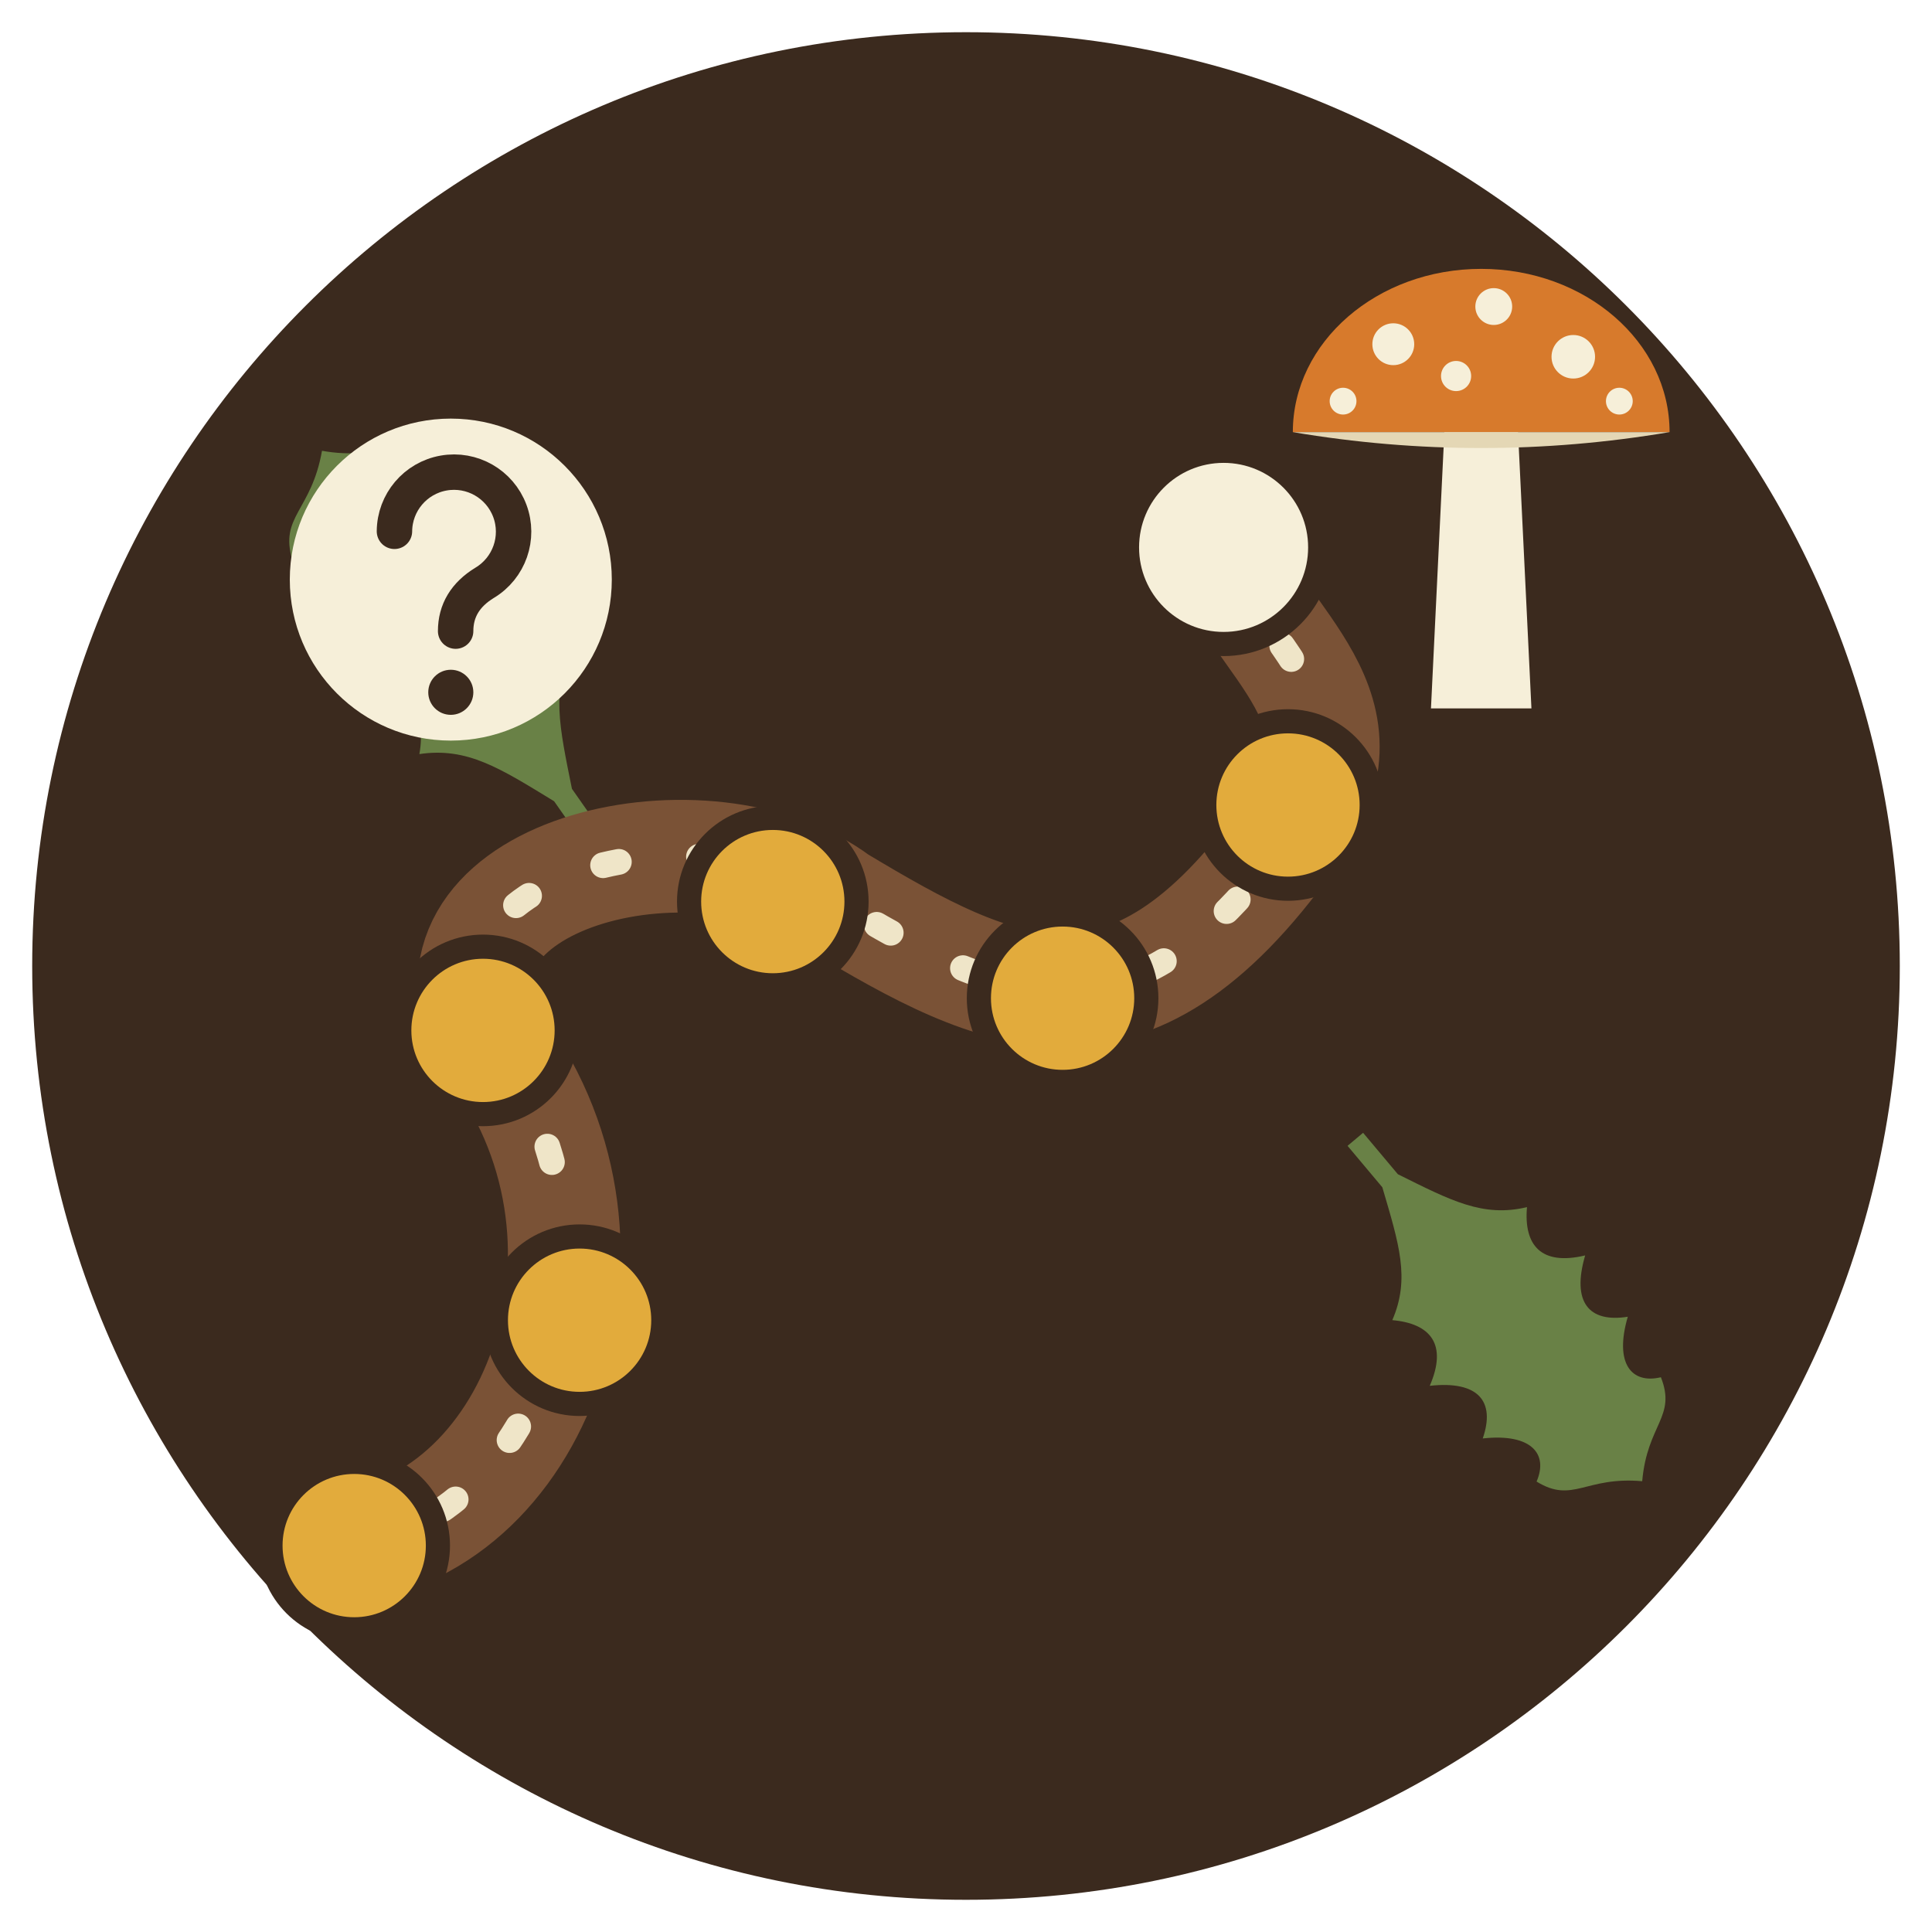
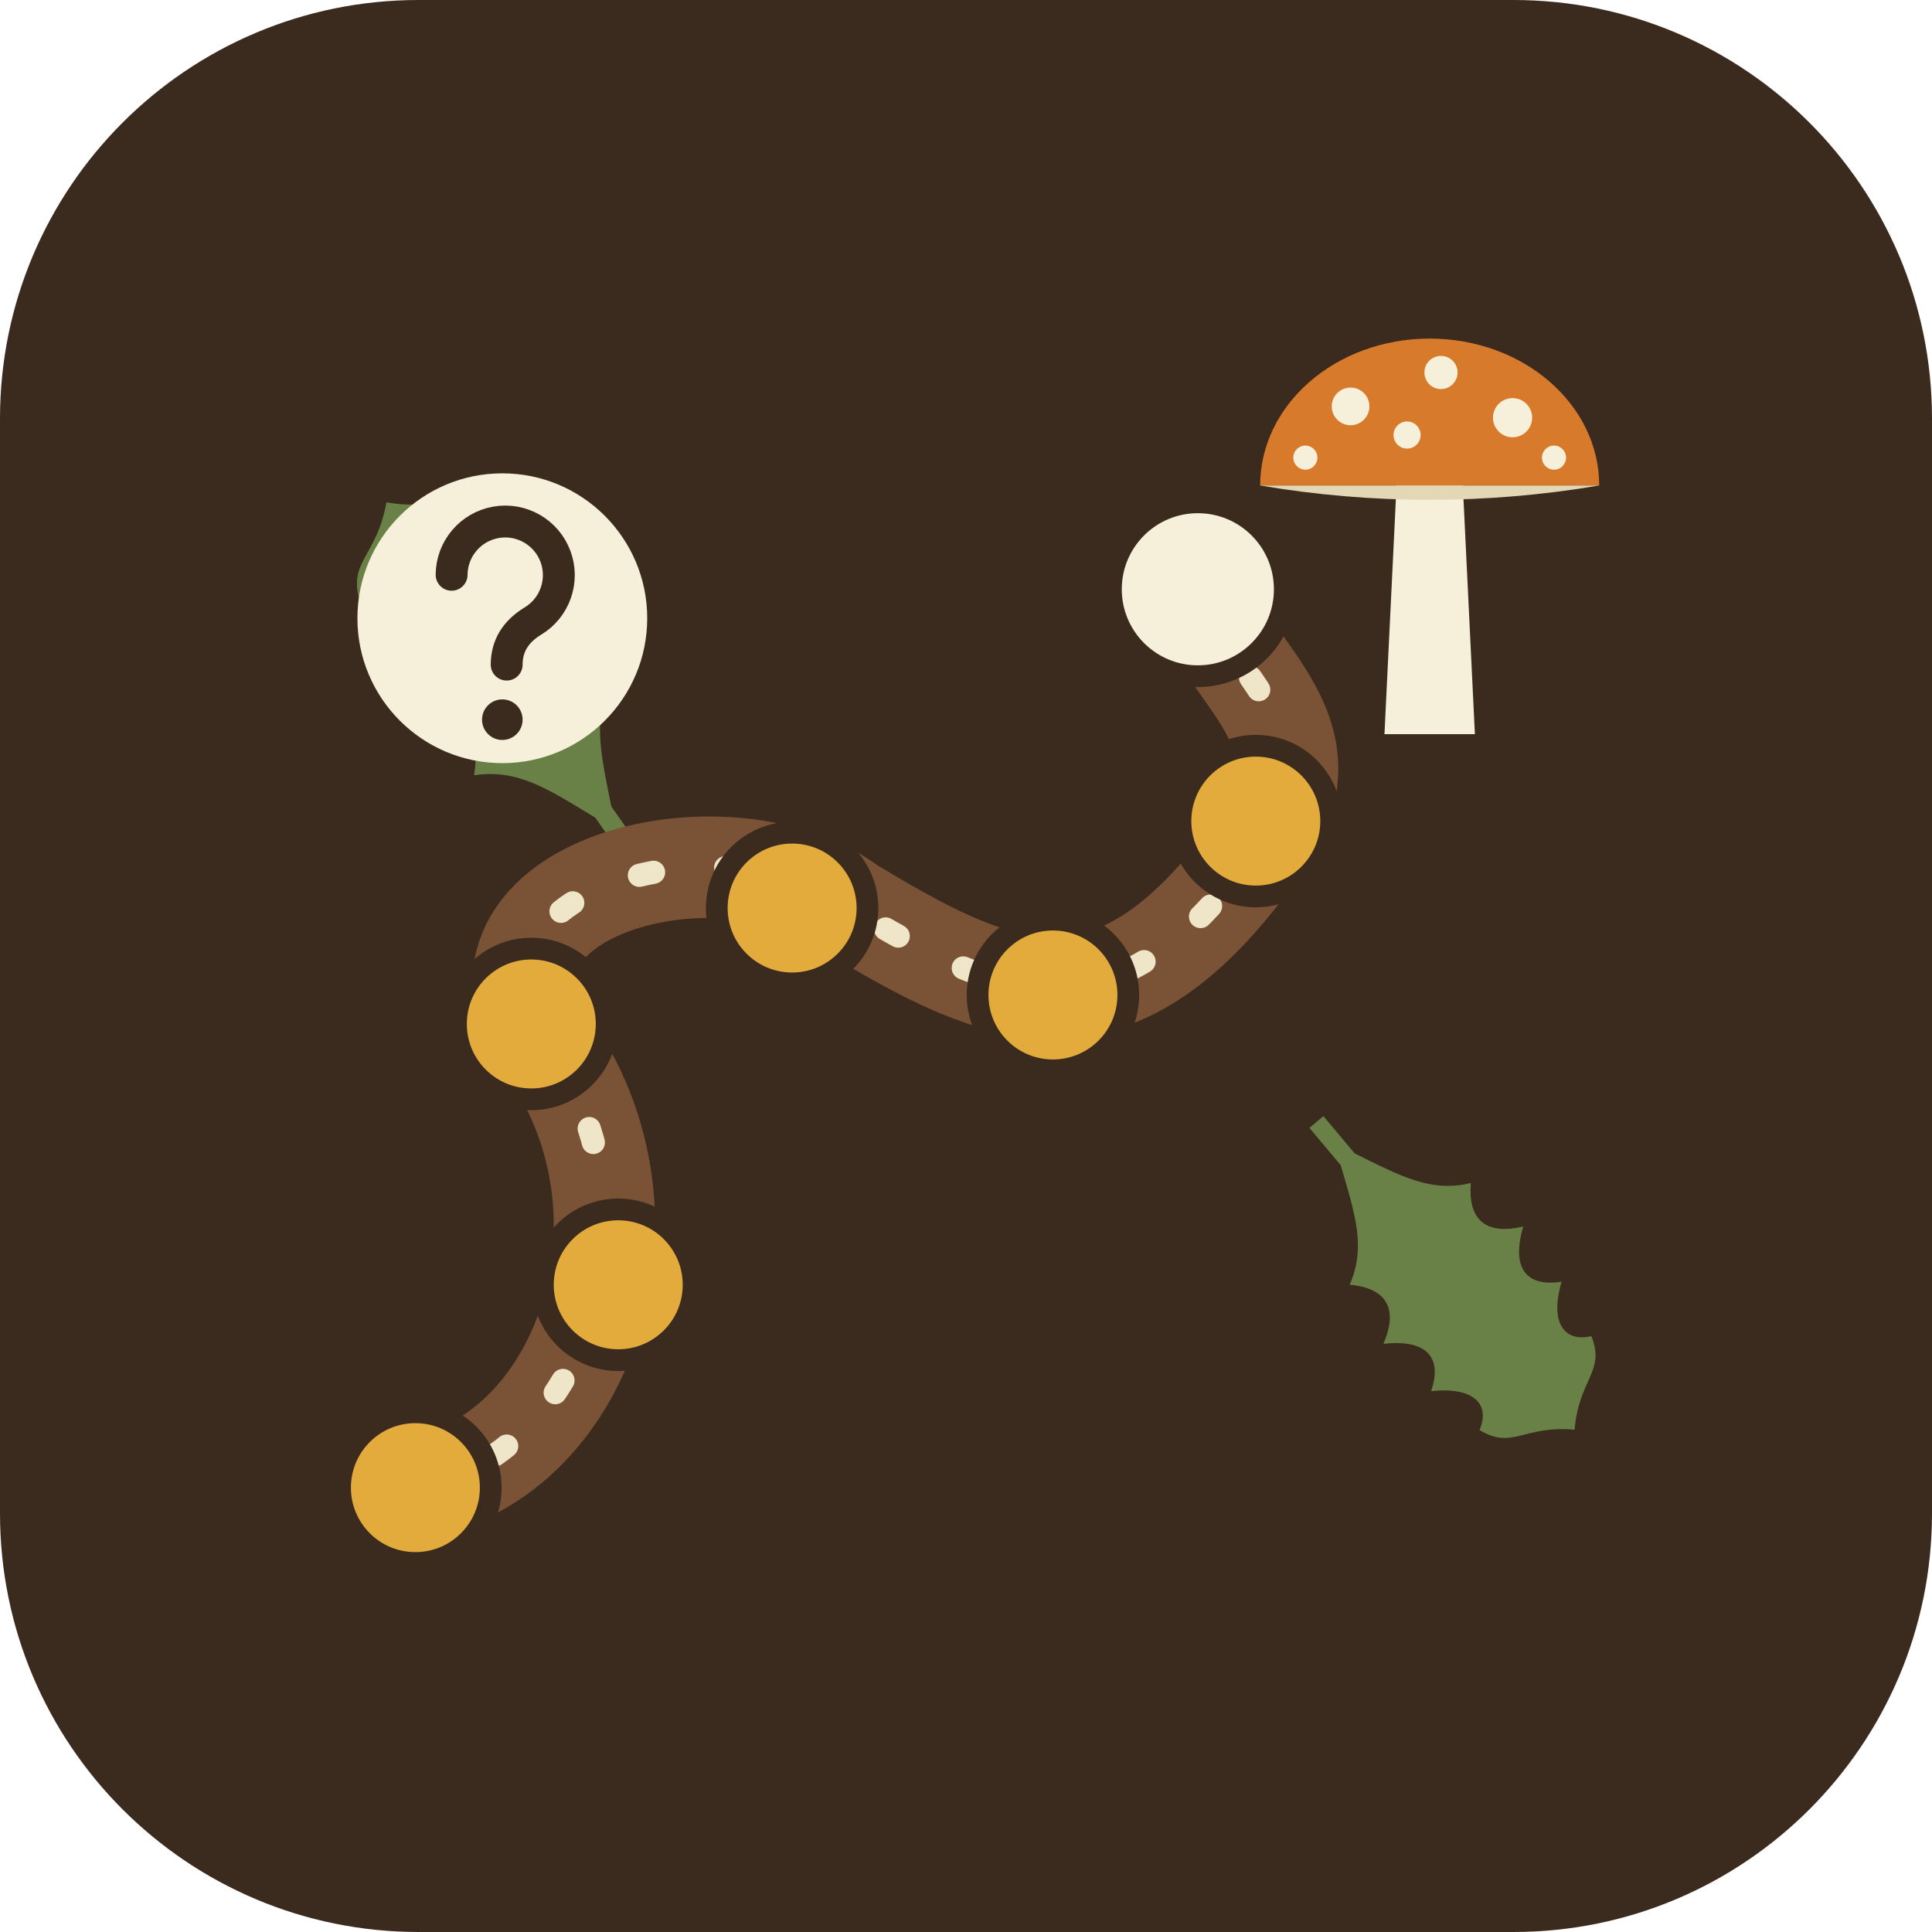
<svg xmlns="http://www.w3.org/2000/svg" viewBox="0 0 120 120" aria-hidden="true">
-   <circle cx="60" cy="60" r="58" fill="#3B2A1E" />
-   <g opacity=".9">
-     <g transform="translate(20 28) rotate(-35) scale(0.45)">
-       <path d="M0 0 C6 6 10 4 12 10 C8 12 8 16 14 20 C9 23 9 27 15 31 C9 34 9 38 13 42 C7 45 5 50 1.5 58 L1.5 66 L-1.5 66 L-1.5 58 C-5 50 -7 45 -13 42 C-9 38 -9 34 -15 31 C-9 27 -9 23 -14 20 C-8 16 -8 12 -12 10 C-10 4 -6 6 0 0Z" fill="#6E8B4A" />
+   <rect width="120" height="120" rx="26" fill="#3B2A1E" />
+   <g transform="translate(60 60) scale(.9) translate(-60 -60)">
+     <g opacity=".9">
+       <g transform="translate(20 28) rotate(-35) scale(0.45)">
+         <path d="M0 0 C6 6 10 4 12 10 C8 12 8 16 14 20 C9 23 9 27 15 31 C9 34 9 38 13 42 C7 45 5 50 1.5 58 L1.5 66 L-1.5 66 L-1.5 58 C-5 50 -7 45 -13 42 C-9 38 -9 34 -15 31 C-9 27 -9 23 -14 20 C-8 16 -8 12 -12 10 C-10 4 -6 6 0 0Z" fill="#6E8B4A" />
+       </g>
+       <g transform="translate(102 92) rotate(140) scale(0.42)">
+         <path d="M0 0 C6 6 10 4 12 10 C8 12 8 16 14 20 C9 23 9 27 15 31 C9 34 9 38 13 42 C7 45 5 50 1.5 58 L1.5 66 L-1.5 66 L-1.5 58 C-5 50 -7 45 -13 42 C-9 38 -9 34 -15 31 C-9 27 -9 23 -14 20 C-8 16 -8 12 -12 10 C-10 4 -6 6 0 0Z" fill="#6E8B4A" />
+       </g>
    </g>
-     <g transform="translate(102 92) rotate(140) scale(0.42)">
-       <path d="M0 0 C6 6 10 4 12 10 C8 12 8 16 14 20 C9 23 9 27 15 31 C9 34 9 38 13 42 C7 45 5 50 1.5 58 L1.5 66 L-1.5 66 L-1.5 58 C-5 50 -7 45 -13 42 C-9 38 -9 34 -15 31 C-9 27 -9 23 -14 20 C-8 16 -8 12 -12 10 C-10 4 -6 6 0 0Z" fill="#6E8B4A" />
+     <path d="M22 96 C34 94 40 76 30 64 C26 54 44 50 52 56 C62 62 70 66 80 52 C86 44 78 40 76 34" fill="none" stroke="#7A5236" stroke-width="7" stroke-linecap="round" />
+     <path d="M22 96 C34 94 40 76 30 64 C26 54 44 50 52 56 C62 62 70 66 80 52 C86 44 78 40 76 34" fill="none" stroke="#EFE5C8" stroke-width="1.6" stroke-dasharray="1 5" stroke-linecap="round" />
+     <circle cx="22" cy="96" r="5.2" fill="#E2AB3C" stroke="#3B2A1E" stroke-width="1.5" />
+     <circle cx="36" cy="82" r="5.2" fill="#E2AB3C" stroke="#3B2A1E" stroke-width="1.5" />
+     <circle cx="30" cy="64" r="5.2" fill="#E2AB3C" stroke="#3B2A1E" stroke-width="1.5" />
+     <circle cx="48" cy="56" r="5.2" fill="#E2AB3C" stroke="#3B2A1E" stroke-width="1.5" />
+     <circle cx="66" cy="62" r="5.2" fill="#E2AB3C" stroke="#3B2A1E" stroke-width="1.5" />
+     <circle cx="80" cy="50" r="5.2" fill="#E2AB3C" stroke="#3B2A1E" stroke-width="1.5" />
+     <circle cx="76" cy="34" r="6" fill="#F6EFD9" stroke="#3B2A1E" stroke-width="1.5" />
+     <g transform="translate(92 44) scale(0.52)">
+       <path d="M-6 0 L-4.4 -33 H4.4 L6 0Z" fill="#F6EFD9" />
+       <path d="M-22.5 -33 A22.5 19.5 0 0 1 22.5 -33Z" fill="#D77A2C" />
+       <path d="M-22.5 -33 Q0 -29.2 22.5 -33Z" fill="#E4D7B5" />
+       <circle cx="-10.5" cy="-43.5" r="2.5" fill="#F6EFD9" />
+       <circle cx="1.5" cy="-48" r="2.2" fill="#F6EFD9" />
+       <circle cx="11" cy="-42" r="2.6" fill="#F6EFD9" />
+       <circle cx="-3" cy="-39.7" r="1.8" fill="#F6EFD9" />
+       <circle cx="16.5" cy="-36.7" r="1.6" fill="#F6EFD9" />
+       <circle cx="-16.5" cy="-36.7" r="1.6" fill="#F6EFD9" />
+     </g>
+     <g transform="translate(28 36)">
+       <circle r="10" fill="#F6EFD9" />
+       <path d="M-3.5 -3 a3.7 3.7 0 1 1 5.6 3.2 q-1.8 1.1 -1.8 3" fill="none" stroke="#3B2A1E" stroke-width="2.2" stroke-linecap="round" />
+       <circle cy="7" r="1.4" fill="#3B2A1E" />
    </g>
  </g>
-   <path d="M22 96 C34 94 40 76 30 64 C26 54 44 50 52 56 C62 62 70 66 80 52 C86 44 78 40 76 34" fill="none" stroke="#7A5236" stroke-width="7" stroke-linecap="round" />
-   <path d="M22 96 C34 94 40 76 30 64 C26 54 44 50 52 56 C62 62 70 66 80 52 C86 44 78 40 76 34" fill="none" stroke="#EFE5C8" stroke-width="1.6" stroke-dasharray="1 5" stroke-linecap="round" />
-   <circle cx="22" cy="96" r="5.2" fill="#E2AB3C" stroke="#3B2A1E" stroke-width="1.5" />
-   <circle cx="36" cy="82" r="5.2" fill="#E2AB3C" stroke="#3B2A1E" stroke-width="1.5" />
-   <circle cx="30" cy="64" r="5.2" fill="#E2AB3C" stroke="#3B2A1E" stroke-width="1.5" />
-   <circle cx="48" cy="56" r="5.2" fill="#E2AB3C" stroke="#3B2A1E" stroke-width="1.5" />
-   <circle cx="66" cy="62" r="5.2" fill="#E2AB3C" stroke="#3B2A1E" stroke-width="1.5" />
-   <circle cx="80" cy="50" r="5.2" fill="#E2AB3C" stroke="#3B2A1E" stroke-width="1.5" />
-   <circle cx="76" cy="34" r="6" fill="#F6EFD9" stroke="#3B2A1E" stroke-width="1.5" />
-   <g transform="translate(92 44) scale(0.52)">
-     <path d="M-6 0 L-4.4 -33 H4.4 L6 0Z" fill="#F6EFD9" />
-     <path d="M-22.5 -33 A22.5 19.5 0 0 1 22.5 -33Z" fill="#D77A2C" />
-     <path d="M-22.5 -33 Q0 -29.2 22.5 -33Z" fill="#E4D7B5" />
-     <circle cx="-10.5" cy="-43.5" r="2.5" fill="#F6EFD9" />
-     <circle cx="1.5" cy="-48" r="2.2" fill="#F6EFD9" />
-     <circle cx="11" cy="-42" r="2.6" fill="#F6EFD9" />
-     <circle cx="-3" cy="-39.7" r="1.8" fill="#F6EFD9" />
-     <circle cx="16.5" cy="-36.7" r="1.6" fill="#F6EFD9" />
-     <circle cx="-16.5" cy="-36.7" r="1.6" fill="#F6EFD9" />
-   </g>
-   <g transform="translate(28 36)">
-     <circle r="10" fill="#F6EFD9" />
-     <path d="M-3.5 -3 a3.7 3.7 0 1 1 5.6 3.2 q-1.8 1.1 -1.8 3" fill="none" stroke="#3B2A1E" stroke-width="2.2" stroke-linecap="round" />
-     <circle cy="7" r="1.4" fill="#3B2A1E" />
-   </g>
</svg>
